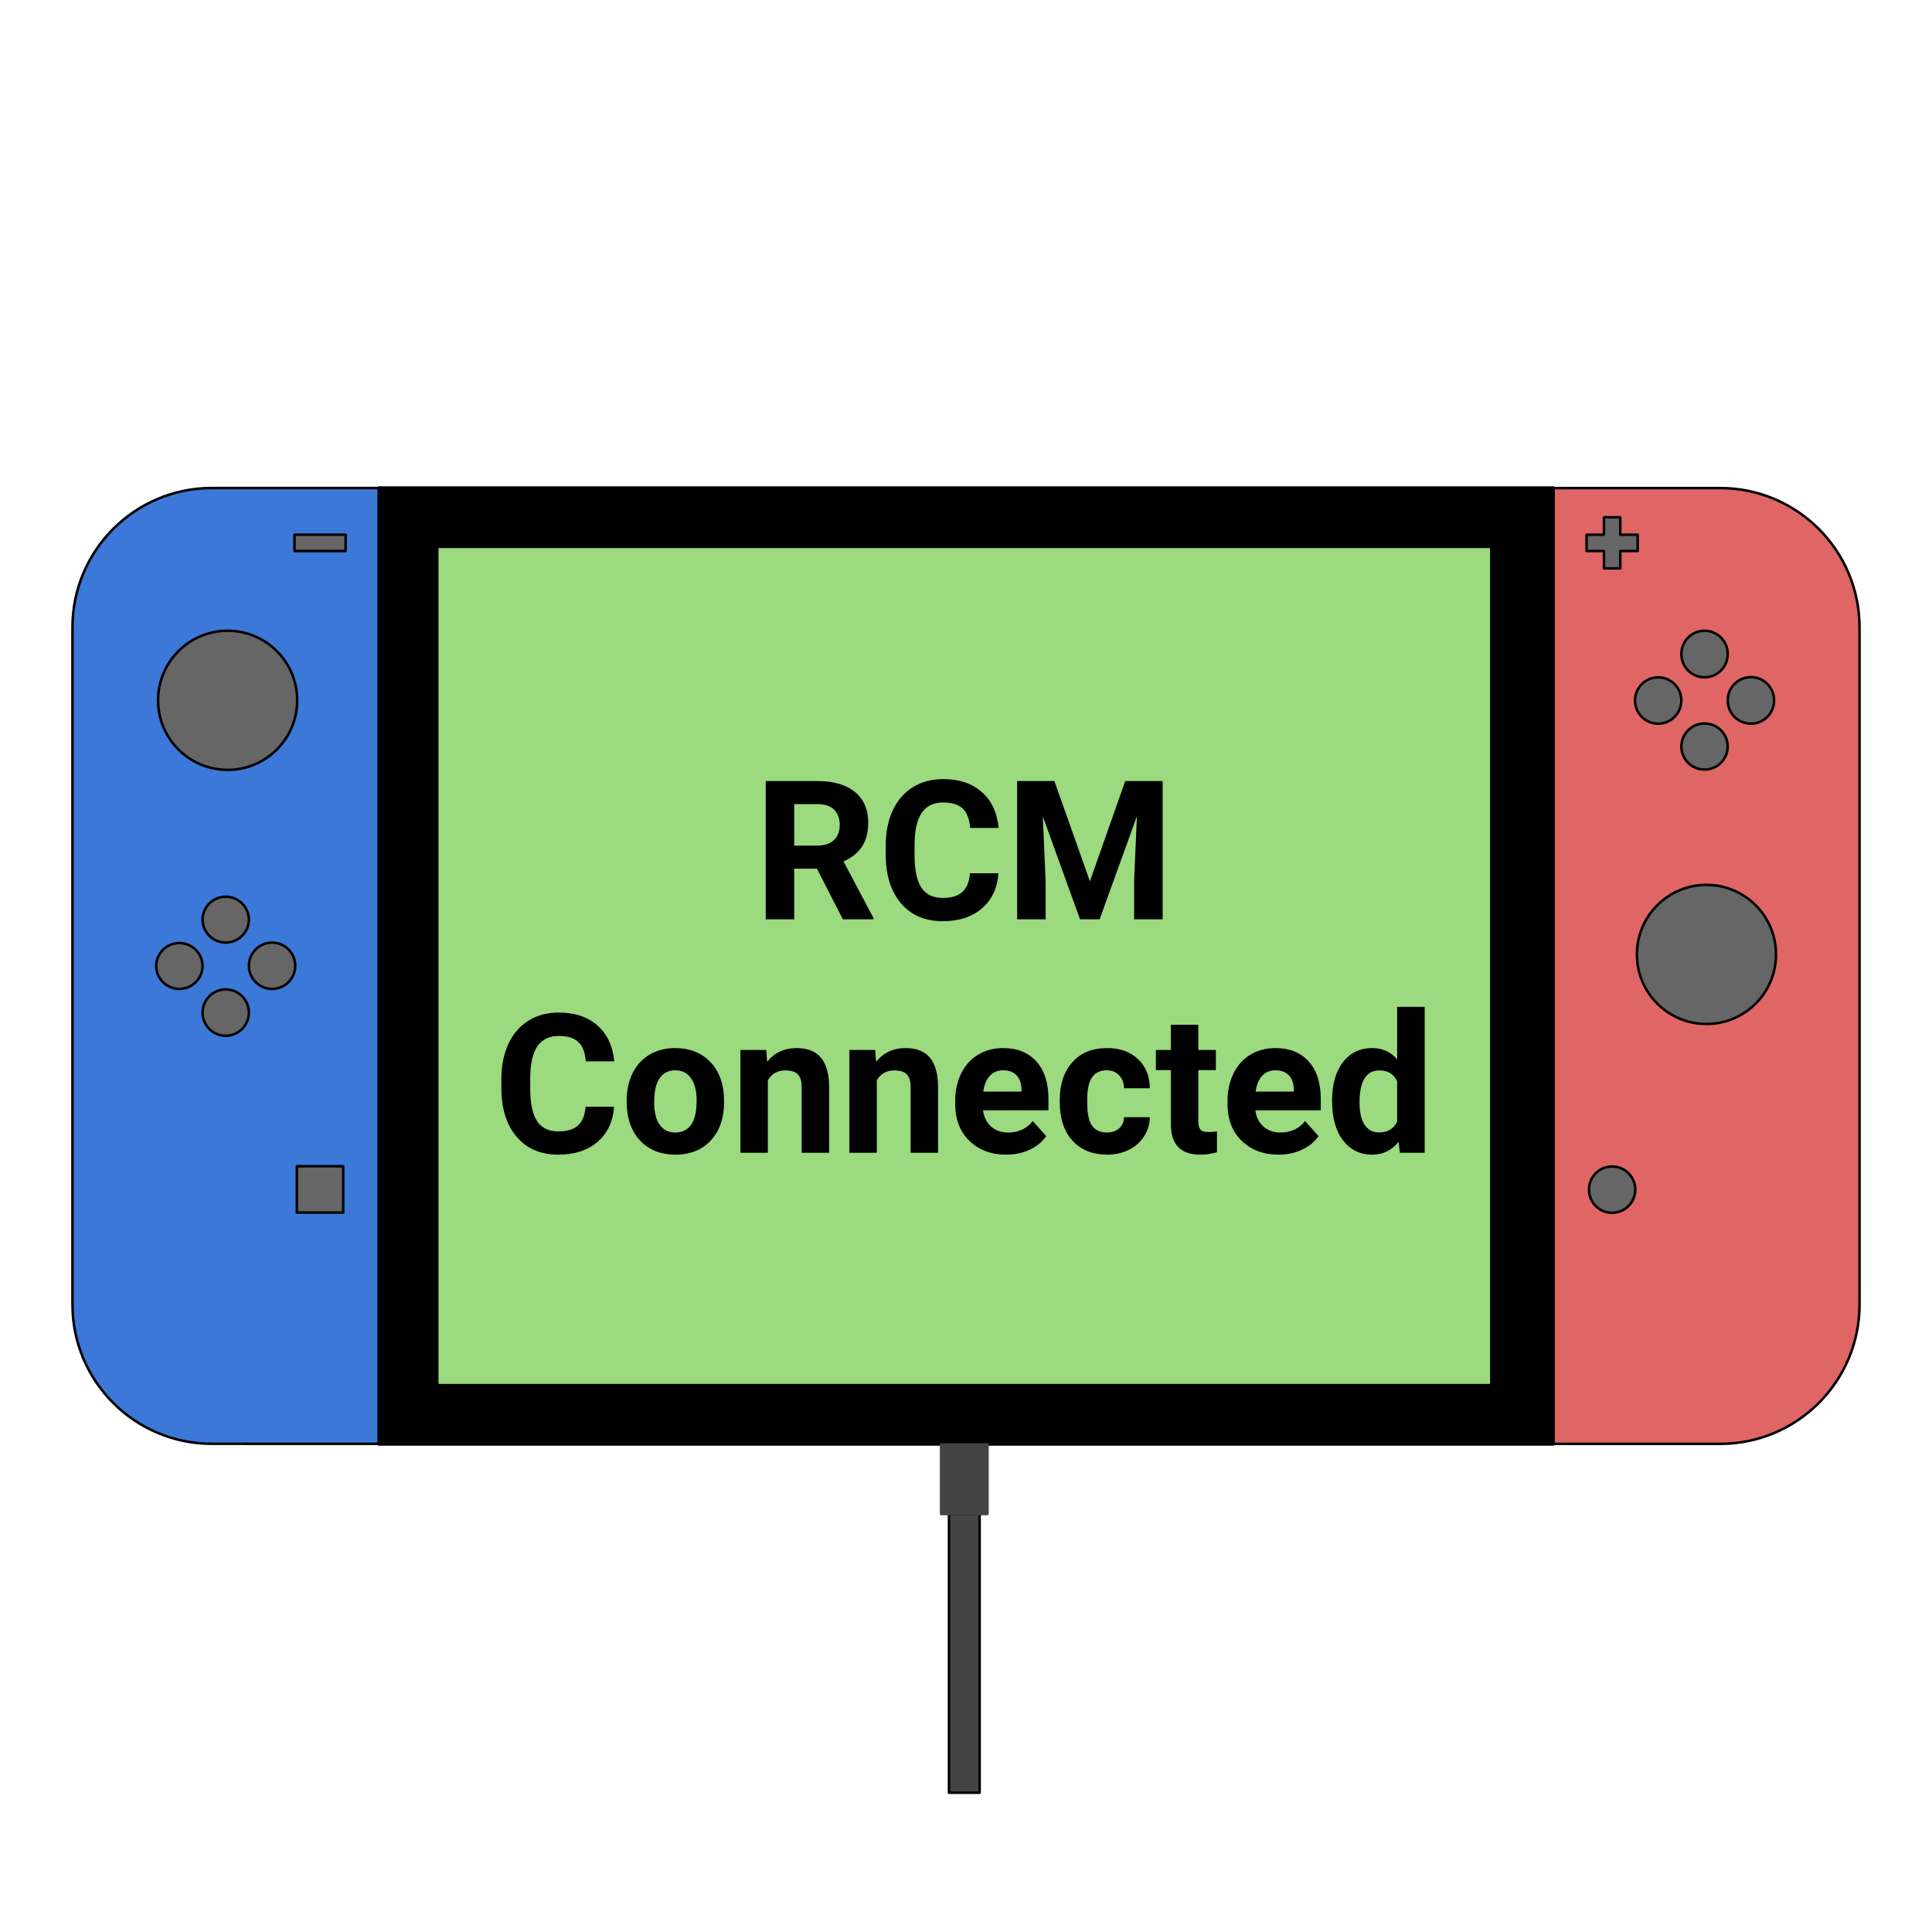
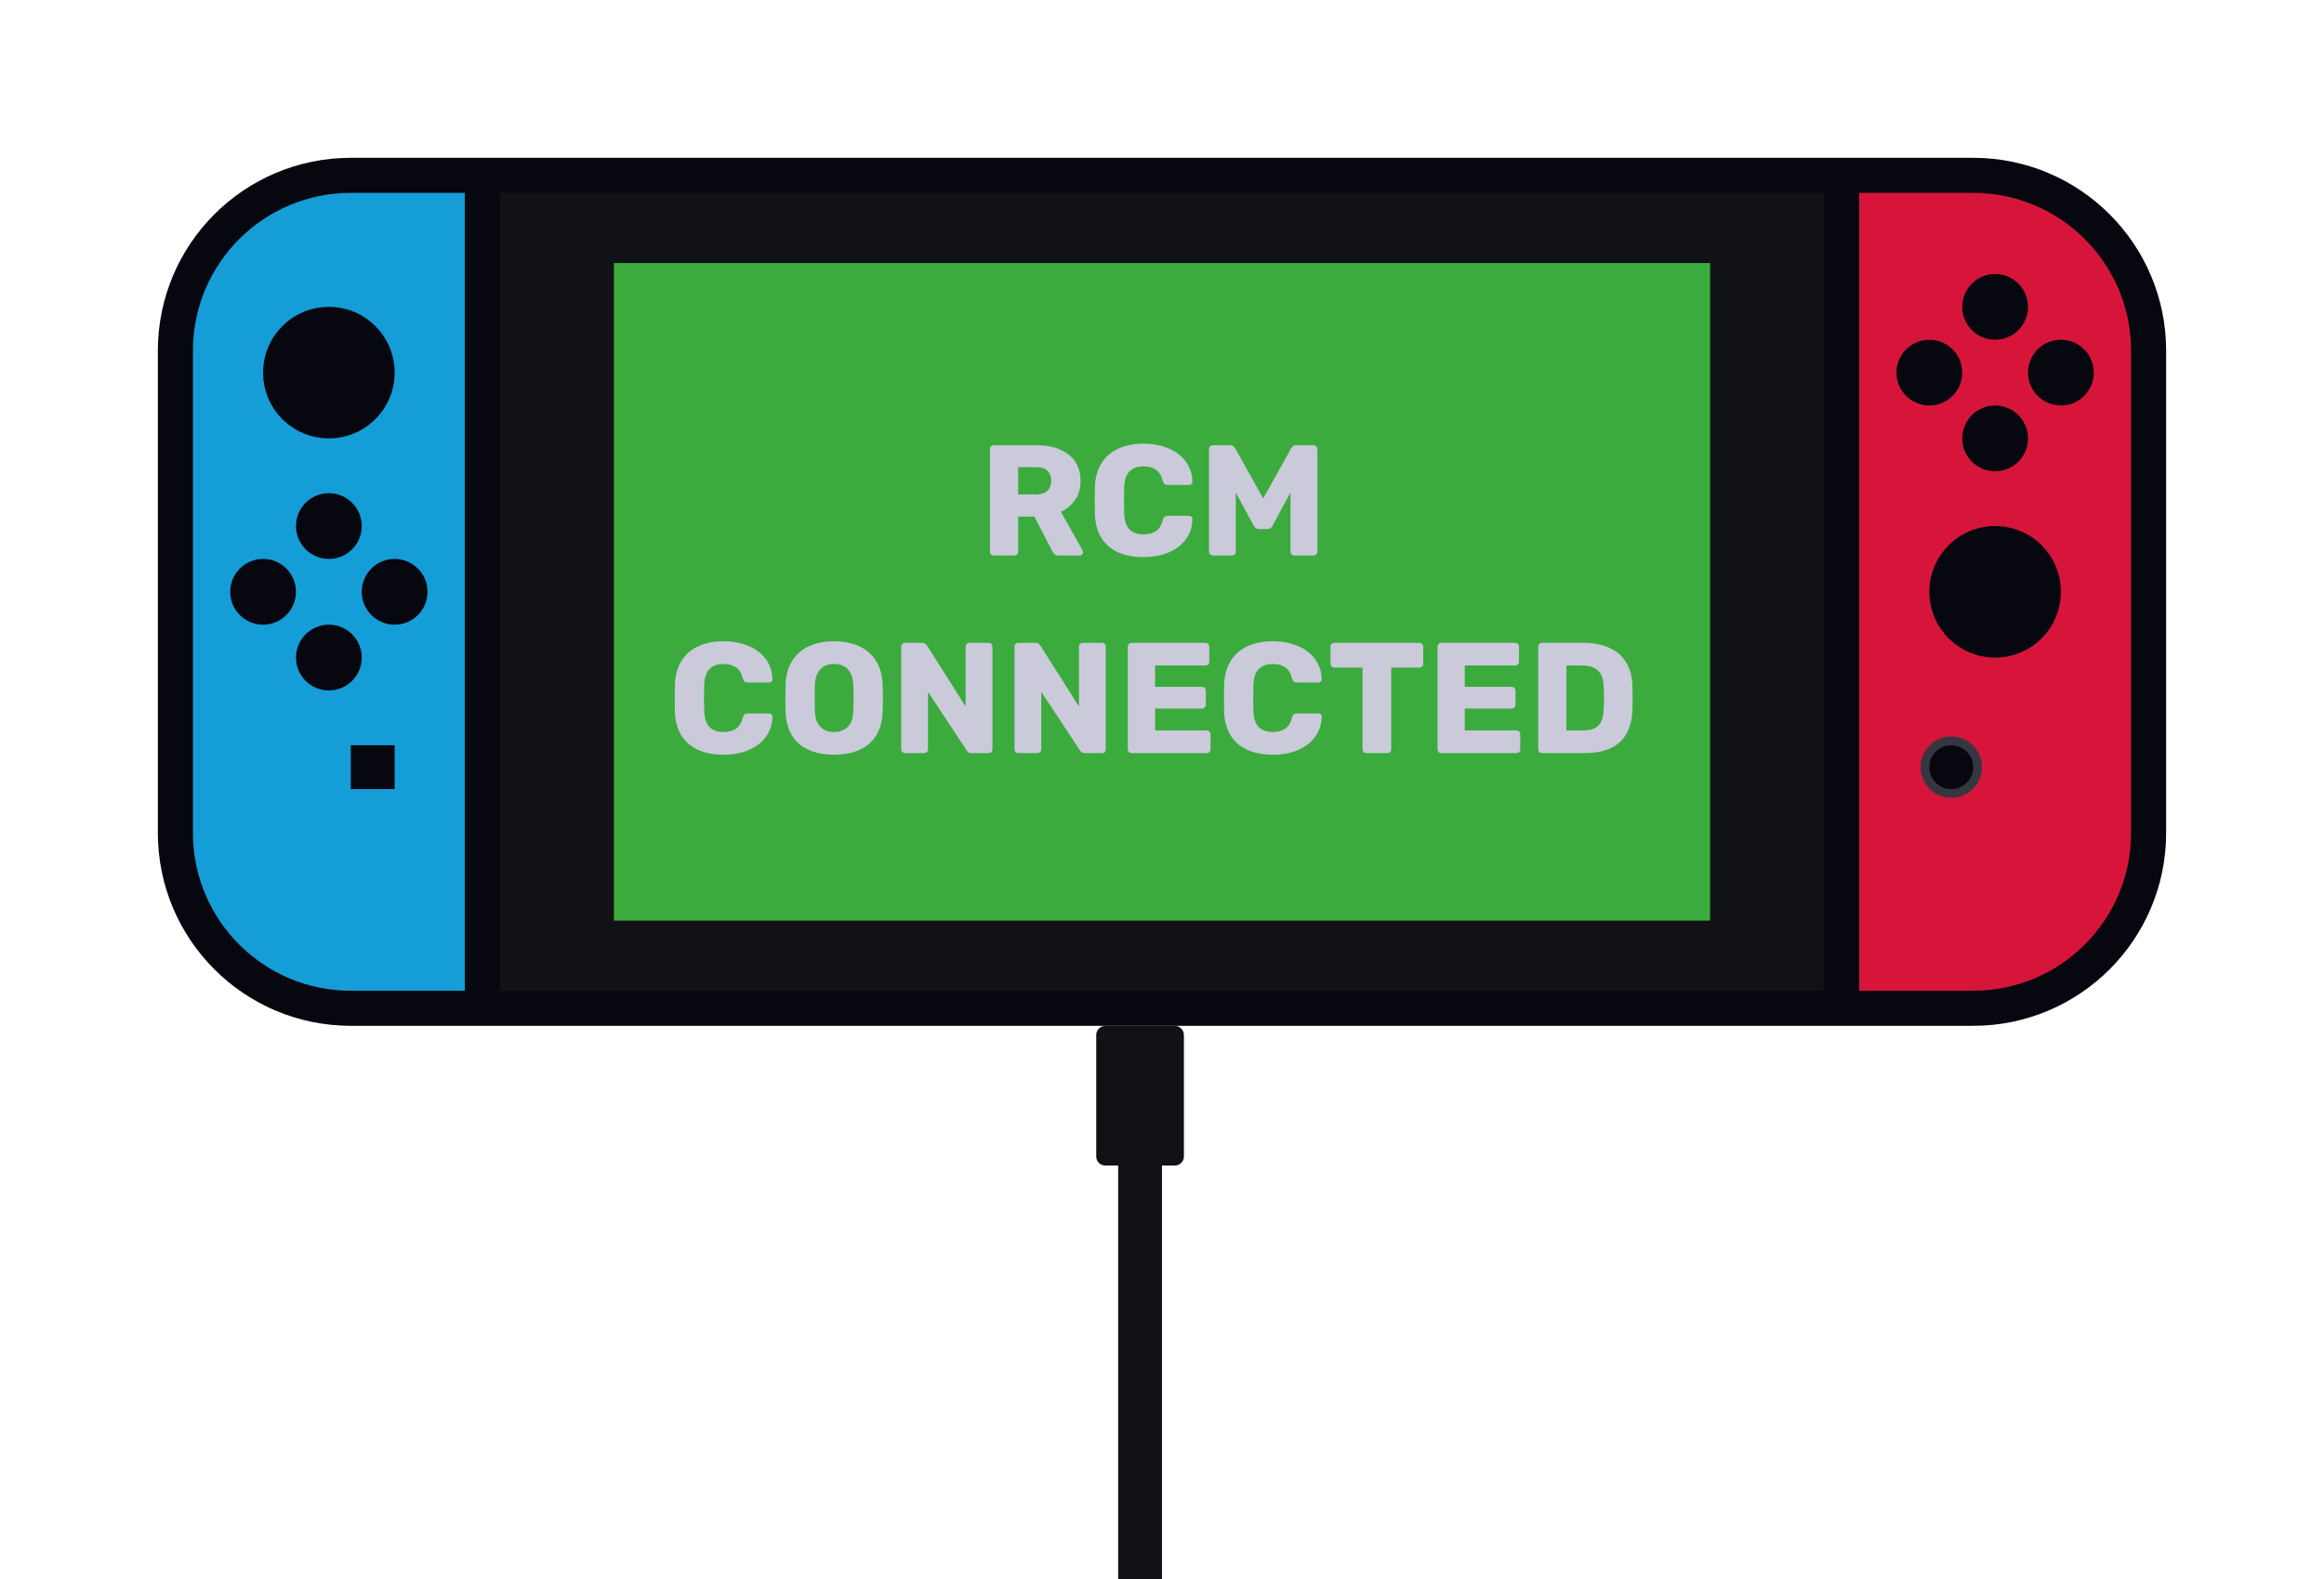
- <svg xmlns="http://www.w3.org/2000/svg" viewBox="0 0 768 768" fill="none" stroke-linecap="square" stroke-miterlimit="10">
-   <clipPath id="a">
-     <path d="M0 0h768v768H0V0z" />
-   </clipPath>
-   <g clip-path="url(#a)">
-     <path fill="none" d="M0 0h768v768H0z" />
-     <path fill="#e06666" d="M739.191 249.402v269.17a55.384 55.384 0 0 1-55.383 55.383H617.49a.003.003 0 0 1-.004-.003l.004-379.934c0-.002.001-.003.003-.003l66.314.003c30.587 0 55.383 24.796 55.383 55.384z" fill-rule="evenodd" />
-     <path stroke="#000" stroke-linejoin="round" stroke-linecap="butt" d="M739.191 249.402v269.17a55.384 55.384 0 0 1-55.383 55.383H617.49a.003.003 0 0 1-.004-.003l.004-379.934c0-.002.001-.003.003-.003l66.314.003c30.587 0 55.383 24.796 55.383 55.384z" />
-     <path fill="#000" d="M150.522 193.814h467.024v380.378H150.522z" fill-rule="evenodd" />
-     <path stroke="#000" stroke-linejoin="round" stroke-linecap="butt" d="M150.522 193.814h467.024v380.378H150.522z" />
-     <path fill="#3c78d8" d="M28.809 518.549v-269.17a55.384 55.384 0 0 1 55.383-55.384h66.317c.002 0 .004.002.004.004l-.004 379.933a.003.003 0 0 1-.003.003l-66.314-.003c-30.587 0-55.383-24.796-55.383-55.383z" fill-rule="evenodd" />
-     <path stroke="#000" stroke-linejoin="round" stroke-linecap="butt" d="M28.809 518.549v-269.17a55.384 55.384 0 0 1 55.383-55.384h66.317c.002 0 .004.002.004.004l-.004 379.933a.003.003 0 0 1-.003.003l-66.314-.003c-30.587 0-55.383-24.796-55.383-55.383z" />
-     <path fill="#666" d="M62.835 278.38c0-15.272 12.38-27.653 27.653-27.653a27.654 27.654 0 0 1 27.654 27.653c0 15.273-12.38 27.654-27.654 27.654-15.272 0-27.653-12.381-27.653-27.654z" fill-rule="evenodd" />
-     <path stroke="#000" stroke-linejoin="round" stroke-linecap="butt" d="M62.835 278.38c0-15.272 12.38-27.653 27.653-27.653a27.654 27.654 0 0 1 27.654 27.653c0 15.273-12.38 27.654-27.654 27.654-15.272 0-27.653-12.381-27.653-27.654z" />
-     <path fill="#666" d="M650.687 379.398c0-15.273 12.38-27.654 27.653-27.654a27.653 27.653 0 0 1 27.654 27.654c0 15.272-12.381 27.653-27.654 27.653-15.272 0-27.653-12.38-27.653-27.653z" fill-rule="evenodd" />
-     <path stroke="#000" stroke-linejoin="round" stroke-linecap="butt" d="M650.687 379.398c0-15.273 12.38-27.654 27.653-27.654a27.653 27.653 0 0 1 27.654 27.654c0 15.272-12.381 27.653-27.654 27.653-15.272 0-27.653-12.38-27.653-27.653z" />
-     <path fill="#666" d="M80.516 365.565a9.213 9.213 0 0 1 18.425 0 9.213 9.213 0 0 1-18.425 0z" fill-rule="evenodd" />
-     <path stroke="#000" stroke-linejoin="round" stroke-linecap="butt" d="M80.516 365.565a9.213 9.213 0 0 1 18.425 0 9.213 9.213 0 0 1-18.425 0z" />
-     <path fill="#666" d="M80.516 402.429a9.213 9.213 0 0 1 18.425 0 9.213 9.213 0 1 1-18.425 0z" fill-rule="evenodd" />
-     <path stroke="#000" stroke-linejoin="round" stroke-linecap="butt" d="M80.516 402.429a9.213 9.213 0 0 1 18.425 0 9.213 9.213 0 1 1-18.425 0z" />
-     <path fill="#666" d="M62.084 383.997a9.213 9.213 0 0 1 18.425 0 9.213 9.213 0 0 1-18.425 0z" fill-rule="evenodd" />
-     <path stroke="#000" stroke-linejoin="round" stroke-linecap="butt" d="M62.084 383.997a9.213 9.213 0 0 1 18.425 0 9.213 9.213 0 0 1-18.425 0z" />
-     <path fill="#666" d="M98.948 383.997a9.213 9.213 0 1 1 18.425 0 9.213 9.213 0 0 1-18.425 0z" fill-rule="evenodd" />
-     <path stroke="#000" stroke-linejoin="round" stroke-linecap="butt" d="M98.948 383.997a9.213 9.213 0 1 1 18.425 0 9.213 9.213 0 0 1-18.425 0z" />
-     <path fill="#666" d="M668.368 259.94a9.212 9.212 0 1 1 18.425 0 9.213 9.213 0 1 1-18.425 0z" fill-rule="evenodd" />
-     <path stroke="#000" stroke-linejoin="round" stroke-linecap="butt" d="M668.368 259.94a9.212 9.212 0 1 1 18.425 0 9.213 9.213 0 1 1-18.425 0z" />
-     <path fill="#666" d="M668.368 296.803a9.213 9.213 0 0 1 9.212-9.212 9.212 9.212 0 0 1 9.213 9.212 9.213 9.213 0 0 1-18.425 0z" fill-rule="evenodd" />
-     <path stroke="#000" stroke-linejoin="round" stroke-linecap="butt" d="M668.368 296.803a9.213 9.213 0 0 1 9.212-9.212 9.212 9.212 0 0 1 9.213 9.212 9.213 9.213 0 0 1-18.425 0z" />
-     <path fill="#666" d="M649.936 278.371a9.213 9.213 0 0 1 18.425 0 9.213 9.213 0 1 1-18.425 0z" fill-rule="evenodd" />
-     <path stroke="#000" stroke-linejoin="round" stroke-linecap="butt" d="M649.936 278.371a9.213 9.213 0 0 1 18.425 0 9.213 9.213 0 1 1-18.425 0z" />
-     <path fill="#666" d="M686.8 278.371a9.212 9.212 0 1 1 18.425 0 9.213 9.213 0 1 1-18.425 0z" fill-rule="evenodd" />
-     <path stroke="#000" stroke-linejoin="round" stroke-linecap="butt" d="M686.8 278.371a9.212 9.212 0 1 1 18.425 0 9.213 9.213 0 1 1-18.425 0z" />
-     <path fill="#666" d="M631.627 472.806a9.213 9.213 0 0 1 18.425 0 9.213 9.213 0 1 1-18.425 0z" fill-rule="evenodd" />
-     <path stroke="#000" stroke-linejoin="round" stroke-linecap="butt" d="M631.627 472.806a9.213 9.213 0 0 1 18.425 0 9.213 9.213 0 1 1-18.425 0z" />
-     <path fill="#666" d="M118.007 463.593h18.426v18.426h-18.426z" fill-rule="evenodd" />
-     <path stroke="#000" stroke-linejoin="round" stroke-linecap="butt" d="M118.007 463.593h18.426v18.426h-18.426z" />
-     <path fill="#666" d="M630.685 212.54h6.909v-6.91h6.504v6.91h6.91v6.504h-6.91v6.91h-6.504v-6.91h-6.91z" fill-rule="evenodd" />
-     <path stroke="#000" stroke-linejoin="round" stroke-linecap="butt" d="M630.685 212.54h6.909v-6.91h6.504v6.91h6.91v6.504h-6.91v6.91h-6.504v-6.91h-6.91z" />
-     <path fill="#666" d="M117.065 212.54h20.322v6.504h-20.322z" fill-rule="evenodd" />
-     <path stroke="#000" stroke-linejoin="round" stroke-linecap="butt" d="M117.065 212.54h20.322v6.504h-20.322z" />
-     <path fill="#b6d7a8" d="M174.313 217.872h418.016v332.252H174.313z" fill-rule="evenodd" />
-     <path stroke="#000" stroke-linejoin="round" stroke-linecap="butt" d="M174.313 217.872h418.016v332.252H174.313z" />
-     <path fill="#434343" d="M377.228 601.834h12.19v110.803h-12.19z" fill-rule="evenodd" />
-     <path stroke="#000" stroke-linejoin="round" stroke-linecap="butt" d="M377.228 601.834h12.19v110.803h-12.19z" />
-     <path fill="#434343" d="M374.11 574.186h18.426v27.653h-18.425z" fill-rule="evenodd" />
-     <path stroke="#434343" stroke-linejoin="round" stroke-linecap="butt" d="M374.11 574.186h18.426v27.653h-18.425z" />
-     <path fill="#9bda7f" d="M174.314 217.874H592.33v332.252H174.314z" fill-rule="evenodd" />
-     <path fill="#000" d="M324.746 345.315h-9.031v20.125h-11.328v-54.97h20.421q9.75 0 15.032 4.345 5.297 4.328 5.297 12.265 0 5.625-2.438 9.39-2.437 3.75-7.39 5.97l11.89 22.468v.532h-12.156l-10.297-20.125zm-9.031-9.172h9.14q4.266 0 6.61-2.172 2.343-2.172 2.343-5.985 0-3.89-2.218-6.109-2.203-2.234-6.782-2.234h-9.093v16.5zm81.177 10.984q-.64 8.875-6.546 13.969-5.907 5.094-15.579 5.094-10.562 0-16.625-7.11-6.062-7.125-6.062-19.547v-3.359q0-7.922 2.781-13.969 2.797-6.047 7.985-9.265 5.203-3.235 12.078-3.235 9.515 0 15.328 5.11 5.812 5.093 6.719 14.296h-11.329q-.406-5.312-2.968-7.703-2.547-2.406-7.75-2.406-5.672 0-8.485 4.063-2.812 4.046-2.89 12.578v4.156q0 8.906 2.703 13.031 2.703 4.11 8.515 4.11 5.25 0 7.829-2.391 2.593-2.406 2.968-7.422h11.328zm22.237-36.656 14.125 39.86 14.046-39.86h14.875v54.969h-11.359v-15.032l1.125-25.937-14.828 40.969h-7.781l-14.797-40.922 1.125 25.89v15.032h-11.328v-54.97h14.797zM244.105 439.927q-.64 8.875-6.547 13.969-5.906 5.094-15.578 5.094-10.562 0-16.625-7.11-6.062-7.125-6.062-19.547v-3.359q0-7.922 2.78-13.969 2.798-6.047 7.985-9.265 5.203-3.235 12.078-3.235 9.516 0 15.329 5.11 5.812 5.093 6.718 14.296h-11.328q-.406-5.312-2.969-7.703-2.546-2.406-7.75-2.406-5.671 0-8.484 4.063-2.812 4.046-2.89 12.578v4.156q0 8.906 2.703 13.031 2.703 4.11 8.515 4.11 5.25 0 7.828-2.391 2.594-2.406 2.969-7.422h11.328zm5.018-2.484q0-6.094 2.343-10.844 2.344-4.766 6.735-7.36 4.406-2.609 10.218-2.609 8.282 0 13.5 5.063 5.235 5.062 5.844 13.734l.063 2.797q0 9.406-5.25 15.094-5.235 5.672-14.078 5.672-8.829 0-14.11-5.657-5.265-5.672-5.265-15.406v-.484zm10.921.781q0 5.812 2.188 8.89 2.187 3.079 6.266 3.079 3.968 0 6.187-3.032 2.234-3.046 2.234-9.718 0-5.703-2.234-8.844-2.219-3.14-6.266-3.14-4 0-6.187 3.124-2.188 3.11-2.188 9.641zm44.552-20.844.344 4.719q4.375-5.469 11.734-5.469 6.5 0 9.672 3.813 3.172 3.812 3.25 11.406v26.39h-10.922v-26.124q0-3.485-1.515-5.047-1.5-1.563-5.016-1.563-4.594 0-6.906 3.922v28.813H294.33v-40.86h10.265zm43.308 0 .344 4.719q4.375-5.469 11.735-5.469 6.5 0 9.671 3.813 3.172 3.812 3.25 11.406v26.39h-10.921v-26.124q0-3.485-1.516-5.047-1.5-1.563-5.016-1.563-4.593 0-6.906 3.922v28.813H337.64v-40.86h10.265zm52.074 41.61q-8.984 0-14.64-5.5-5.64-5.516-5.64-14.688v-1.062q0-6.157 2.374-11 2.375-4.86 6.734-7.485 4.375-2.625 9.954-2.625 8.39 0 13.203 5.297 4.812 5.281 4.812 14.984v4.454H390.76q.53 4 3.187 6.421 2.672 2.407 6.75 2.407 6.297 0 9.844-4.563l5.36 6q-2.454 3.469-6.641 5.422-4.188 1.938-9.282 1.938zm-1.25-33.532q-3.25 0-5.265 2.203-2.016 2.188-2.594 6.266h15.187v-.875q-.078-3.625-1.968-5.61-1.89-1.984-5.36-1.984zm41.236 24.735q3.015 0 4.906-1.657 1.89-1.656 1.953-4.421h10.235q-.032 4.156-2.266 7.609-2.219 3.453-6.094 5.36-3.875 1.906-8.547 1.906-8.765 0-13.828-5.563-5.062-5.578-5.062-15.39v-.72q0-9.437 5.015-15.062 5.032-5.625 13.797-5.625 7.656 0 12.281 4.36 4.641 4.359 4.704 11.609h-10.235q-.062-3.172-1.953-5.156-1.89-1.985-4.984-1.985-3.813 0-5.766 2.782-1.937 2.78-1.937 9v1.14q0 6.297 1.921 9.063 1.922 2.75 5.86 2.75zm36.388-42.844v10.031h6.984v8.016h-6.984v20.39q0 2.266.875 3.25.875.97 3.328.97 1.812 0 3.203-.266v8.28q-3.203.97-6.61.97-11.484 0-11.702-11.594v-22h-5.97v-8.016h5.97V407.35h10.906zm31.878 51.64q-8.984 0-14.64-5.5-5.641-5.515-5.641-14.687v-1.062q0-6.157 2.375-11 2.375-4.86 6.734-7.485 4.375-2.625 9.953-2.625 8.391 0 13.204 5.297 4.812 5.281 4.812 14.984v4.454h-26.016q.532 4 3.188 6.421 2.672 2.407 6.75 2.407 6.297 0 9.844-4.563l5.36 6q-2.454 3.469-6.642 5.422-4.187 1.938-9.28 1.938zm-1.25-33.53q-3.25 0-5.265 2.202-2.016 2.188-2.594 6.266h15.187v-.875q-.078-3.625-1.968-5.61-1.891-1.984-5.36-1.984zm22.533 12.046q0-9.547 4.28-15.203 4.298-5.672 11.735-5.672 5.969 0 9.86 4.453V400.24h10.953v58h-9.86l-.53-4.344q-4.08 5.094-10.5 5.094-7.204 0-11.58-5.672-4.358-5.688-4.358-15.813zm10.921.797q0 5.734 2 8.797 2 3.062 5.813 3.062 5.062 0 7.14-4.265V429.77q-2.046-4.266-7.062-4.266-7.89 0-7.89 12.797z" />
+ <svg xmlns="http://www.w3.org/2000/svg" id="SVGRoot" width="1060" height="720" version="1.1" viewBox="0 0 1060 720">
+   <g transform="translate(503.5 349.89)">
+     <rect x="-423.5" y="-269.89" width="240" height="380" ry="80" fill="#159dd7" />
+     <rect x="236.5" y="-269.89" width="240" height="380" ry="80" fill="#d7153a" />
+     <rect x="-283.5" y="-269.89" width="620" height="380" ry="0" fill="#111118" />
+     <rect x="-223.5" y="-229.89" width="500" height="300" ry="0" fill="#3bab3d" />
+     <g fill="#070710">
+       <circle cx="-353.5" cy="-179.89" r="30" />
+       <circle cx="-383.5" cy="-79.893" r="15" />
+       <circle cx="-353.5" cy="-109.89" r="15" />
+       <circle cx="-323.5" cy="-79.893" r="15" />
+       <circle cx="-353.5" cy="-49.893" r="15" />
+       <circle transform="scale(-1)" cx="-406.5" cy="79.893" r="30" />
+       <circle transform="scale(-1)" cx="-436.5" cy="179.89" r="15" />
+       <circle transform="scale(-1)" cx="-406.5" cy="149.89" r="15" />
+       <circle transform="scale(-1)" cx="-376.5" cy="179.89" r="15" />
+       <circle transform="scale(-1)" cx="-406.5" cy="209.89" r="15" />
+       <rect x="-343.5" y="-9.893" width="20" height="20" ry="0" />
+     </g>
+     <rect x="372.49" y="-13.907" width="28.027" height="28.027" ry="14.014" fill="#363641" />
+     <rect x="376.5" y="-9.893" width="20" height="20" ry="10" fill="#070710" />
+     <rect x="-423.5" y="-269.89" width="900" height="380" ry="80" fill="none" stroke="#070710" stroke-width="16" />
+     <rect x="-3.5" y="118.16" width="40" height="63.699" ry="4.138" fill="#111118" />
+     <g fill="none">
+       <path d="m16.5 170.11v216.62" stroke="#111118" stroke-width="20" />
+       <path d="m336.5-269.89v380" stroke="#070710" stroke-width="16" />
+       <path d="m-283.5-269.89v380" stroke="#070710" stroke-width="16" />
+     </g>
+     <g fill="#cacadb" stroke-width="4.792" aria-label="RCMCONNECTED">
+       <path d="m-50.177-96.446q-0.791 0-1.294-0.503t-0.503-1.294v-46.721q0-0.791 0.503-1.294 0.503-0.503 1.294-0.503h19.551q9.272 0 14.591 4.313 5.391 4.241 5.391 12.076 0 5.103-2.516 8.625-2.444 3.522-6.469 5.319l9.919 17.682q0.216 0.431 0.216 0.791 0 0.575-0.503 1.078-0.431 0.431-1.078 0.431h-9.488q-1.366 0-2.013-0.647-0.647-0.719-0.934-1.294l-8.194-15.813h-7.403v15.957q0 0.791-0.503 1.294t-1.294 0.503zm11.069-27.889h8.338q3.378 0 5.032-1.653 1.725-1.653 1.725-4.528 0-2.803-1.653-4.528-1.581-1.725-5.103-1.725h-8.338z" />
+       <path d="m18.098-95.727q-6.828 0-11.716-2.228-4.816-2.228-7.547-6.541-2.659-4.313-2.947-10.71-0.072-2.947-0.072-6.325 0-3.378 0.072-6.469 0.288-6.253 3.019-10.566 2.731-4.385 7.619-6.613 4.888-2.3 11.572-2.3 4.744 0 8.769 1.222 4.025 1.15 7.044 3.45 3.019 2.228 4.672 5.463 1.725 3.163 1.797 7.188 0.072 0.647-0.431 1.078-0.431 0.431-1.078 0.431h-9.704q-0.934 0-1.438-0.359-0.503-0.431-0.863-1.509-1.006-3.809-3.306-5.175-2.228-1.438-5.535-1.438-3.953 0-6.253 2.228-2.3 2.156-2.516 7.26-0.216 5.894 0 12.076 0.216 5.103 2.516 7.332 2.3 2.156 6.253 2.156 3.306 0 5.606-1.438 2.3-1.438 3.235-5.175 0.288-1.078 0.791-1.438 0.575-0.431 1.509-0.431h9.704q0.647 0 1.078 0.431 0.503 0.431 0.431 1.078-0.072 4.025-1.797 7.26-1.653 3.163-4.672 5.463-3.019 2.228-7.044 3.45-4.025 1.15-8.769 1.15z" />
+       <path d="m49.725-96.446q-0.719 0-1.294-0.503-0.503-0.503-0.503-1.294v-46.721q0-0.791 0.503-1.294 0.575-0.503 1.294-0.503h7.763q1.15 0 1.725 0.647 0.647 0.575 0.791 0.934l12.651 22.713 12.651-22.713q0.216-0.359 0.719-0.934 0.575-0.647 1.797-0.647h7.691q0.791 0 1.294 0.503 0.575 0.503 0.575 1.294v46.721q0 0.791-0.575 1.294-0.503 0.503-1.294 0.503h-8.553q-0.791 0-1.366-0.503-0.503-0.503-0.503-1.294v-26.954l-8.122 15.022q-0.288 0.647-0.863 1.15-0.575 0.503-1.581 0.503h-3.738q-1.006 0-1.581-0.503-0.575-0.503-0.934-1.15l-8.122-15.022v26.954q0 0.791-0.503 1.294t-1.294 0.503z" />
+       <path d="m-173.46-5.581q-6.828 0-11.716-2.228-4.816-2.228-7.547-6.541-2.659-4.313-2.947-10.71-0.072-2.947-0.072-6.325t0.072-6.469q0.288-6.253 3.019-10.566 2.731-4.385 7.619-6.613 4.888-2.3 11.572-2.3 4.744 0 8.769 1.222 4.025 1.15 7.044 3.45 3.019 2.228 4.672 5.463 1.725 3.163 1.797 7.188 0.072 0.647-0.431 1.078-0.431 0.431-1.078 0.431h-9.704q-0.934 0-1.438-0.359-0.503-0.431-0.863-1.509-1.006-3.809-3.306-5.175-2.228-1.438-5.535-1.438-3.953 0-6.253 2.228-2.3 2.156-2.516 7.26-0.216 5.894 0 12.076 0.216 5.103 2.516 7.332 2.3 2.156 6.253 2.156 3.306 0 5.606-1.438 2.3-1.438 3.235-5.175 0.288-1.078 0.791-1.438 0.575-0.431 1.509-0.431h9.704q0.647 0 1.078 0.431 0.503 0.431 0.431 1.078-0.072 4.025-1.797 7.26-1.653 3.163-4.672 5.463-3.019 2.228-7.044 3.45-4.025 1.15-8.769 1.15z" />
+       <path d="m-123.07-5.581q-6.613 0-11.5-2.156-4.888-2.156-7.619-6.469-2.731-4.385-3.019-10.925-0.072-3.091-0.072-6.181t0.072-6.253q0.288-6.469 3.019-10.854 2.803-4.456 7.691-6.685 4.888-2.228 11.429-2.228 6.469 0 11.357 2.228 4.96 2.228 7.763 6.685 2.803 4.385 3.019 10.854 0.144 3.163 0.144 6.253t-0.144 6.181q-0.288 6.541-3.019 10.925-2.731 4.313-7.619 6.469-4.888 2.156-11.5 2.156zm0-10.35q3.809 0 6.181-2.3 2.444-2.3 2.588-7.332 0.144-3.163 0.144-5.966t-0.144-5.822q-0.144-3.378-1.294-5.463-1.078-2.156-3.019-3.163-1.941-1.006-4.456-1.006-2.444 0-4.385 1.006-1.941 1.006-3.091 3.163-1.15 2.084-1.294 5.463-0.072 3.019-0.072 5.822t0.072 5.966q0.216 5.032 2.588 7.332 2.372 2.3 6.181 2.3z" />
+       <path d="m-90.657-6.3q-0.791 0-1.294-0.503-0.503-0.503-0.503-1.294v-46.721q0-0.791 0.503-1.294t1.294-0.503h7.619q1.222 0 1.725 0.575 0.575 0.503 0.719 0.791l17.538 27.673v-27.242q0-0.791 0.503-1.294t1.294-0.503h8.625q0.791 0 1.294 0.503t0.503 1.294v46.721q0 0.719-0.503 1.294-0.503 0.503-1.294 0.503h-7.691q-1.15 0-1.725-0.575-0.503-0.575-0.647-0.791l-17.538-26.595v26.164q0 0.791-0.503 1.294-0.503 0.503-1.294 0.503z" />
+       <path d="m-38.977-6.3q-0.791 0-1.294-0.503-0.503-0.503-0.503-1.294v-46.721q0-0.791 0.503-1.294t1.294-0.503h7.619q1.222 0 1.725 0.575 0.575 0.503 0.719 0.791l17.538 27.673v-27.242q0-0.791 0.503-1.294t1.294-0.503h8.625q0.791 0 1.294 0.503t0.503 1.294v46.721q0 0.719-0.503 1.294-0.503 0.503-1.294 0.503h-7.691q-1.15 0-1.725-0.575-0.503-0.575-0.647-0.791l-17.538-26.595v26.164q0 0.791-0.503 1.294-0.503 0.503-1.294 0.503z" />
+       <path d="m12.703-6.3q-0.791 0-1.294-0.503-0.503-0.503-0.503-1.294v-46.721q0-0.791 0.503-1.294t1.294-0.503h33.567q0.791 0 1.294 0.503t0.503 1.294v6.756q0 0.791-0.503 1.294t-1.294 0.503h-22.929v9.704h21.348q0.791 0 1.294 0.575 0.503 0.503 0.503 1.294v6.253q0 0.719-0.503 1.294-0.503 0.503-1.294 0.503h-21.348v9.991h23.504q0.791 0 1.294 0.503t0.503 1.294v6.756q0 0.791-0.503 1.294-0.503 0.503-1.294 0.503z" />
+       <path d="m77.052-5.581q-6.828 0-11.716-2.228-4.816-2.228-7.547-6.541-2.659-4.313-2.947-10.71-0.072-2.947-0.072-6.325t0.072-6.469q0.288-6.253 3.019-10.566 2.731-4.385 7.619-6.613 4.888-2.3 11.572-2.3 4.744 0 8.769 1.222 4.025 1.15 7.044 3.45 3.019 2.228 4.672 5.463 1.725 3.163 1.797 7.188 0.072 0.647-0.431 1.078-0.431 0.431-1.078 0.431h-9.704q-0.934 0-1.438-0.359-0.503-0.431-0.863-1.509-1.006-3.809-3.306-5.175-2.228-1.438-5.535-1.438-3.953 0-6.253 2.228-2.3 2.156-2.516 7.26-0.216 5.894 0 12.076 0.216 5.103 2.516 7.332 2.3 2.156 6.253 2.156 3.306 0 5.606-1.438t3.235-5.175q0.288-1.078 0.791-1.438 0.575-0.431 1.509-0.431h9.704q0.647 0 1.078 0.431 0.503 0.431 0.431 1.078-0.072 4.025-1.797 7.26-1.653 3.163-4.672 5.463-3.019 2.228-7.044 3.45-4.025 1.15-8.769 1.15z" />
+       <path d="m119.75-6.3q-0.791 0-1.294-0.503-0.503-0.503-0.503-1.294v-37.233h-12.794q-0.791 0-1.294-0.503-0.503-0.575-0.503-1.294v-7.691q0-0.791 0.503-1.294 0.503-0.503 1.294-0.503h38.67q0.791 0 1.294 0.503 0.503 0.503 0.503 1.294v7.691q0 0.719-0.503 1.294-0.503 0.503-1.294 0.503h-12.794v37.233q0 0.791-0.503 1.294-0.503 0.503-1.294 0.503z" />
+       <path d="m153.96-6.3q-0.791 0-1.294-0.503-0.503-0.503-0.503-1.294v-46.721q0-0.791 0.503-1.294 0.503-0.503 1.294-0.503h33.567q0.791 0 1.294 0.503 0.503 0.503 0.503 1.294v6.756q0 0.791-0.503 1.294-0.503 0.503-1.294 0.503h-22.929v9.704h21.348q0.791 0 1.294 0.575 0.503 0.503 0.503 1.294v6.253q0 0.719-0.503 1.294-0.503 0.503-1.294 0.503h-21.348v9.991h23.504q0.791 0 1.294 0.503 0.503 0.503 0.503 1.294v6.756q0 0.791-0.503 1.294-0.503 0.503-1.294 0.503z" />
+       <path d="m199.89-6.3q-0.791 0-1.294-0.503-0.503-0.503-0.503-1.294v-46.721q0-0.791 0.503-1.294 0.503-0.503 1.294-0.503h18.688q7.044 0 12.004 2.3 4.96 2.228 7.619 6.613 2.659 4.313 2.875 10.71 0.072 3.163 0.072 5.535t-0.072 5.463q-0.288 6.685-2.875 11.069-2.516 4.385-7.403 6.541-4.816 2.084-11.86 2.084zm11.069-10.35h7.619q3.091 0 5.103-0.934 2.084-1.006 3.091-3.091 1.078-2.084 1.15-5.463 0.144-2.084 0.144-3.738 0.072-1.653 0-3.306 0-1.653-0.144-3.666-0.144-4.888-2.588-7.116-2.372-2.3-7.116-2.3h-7.26z" />
+     </g>
  </g>
</svg>
